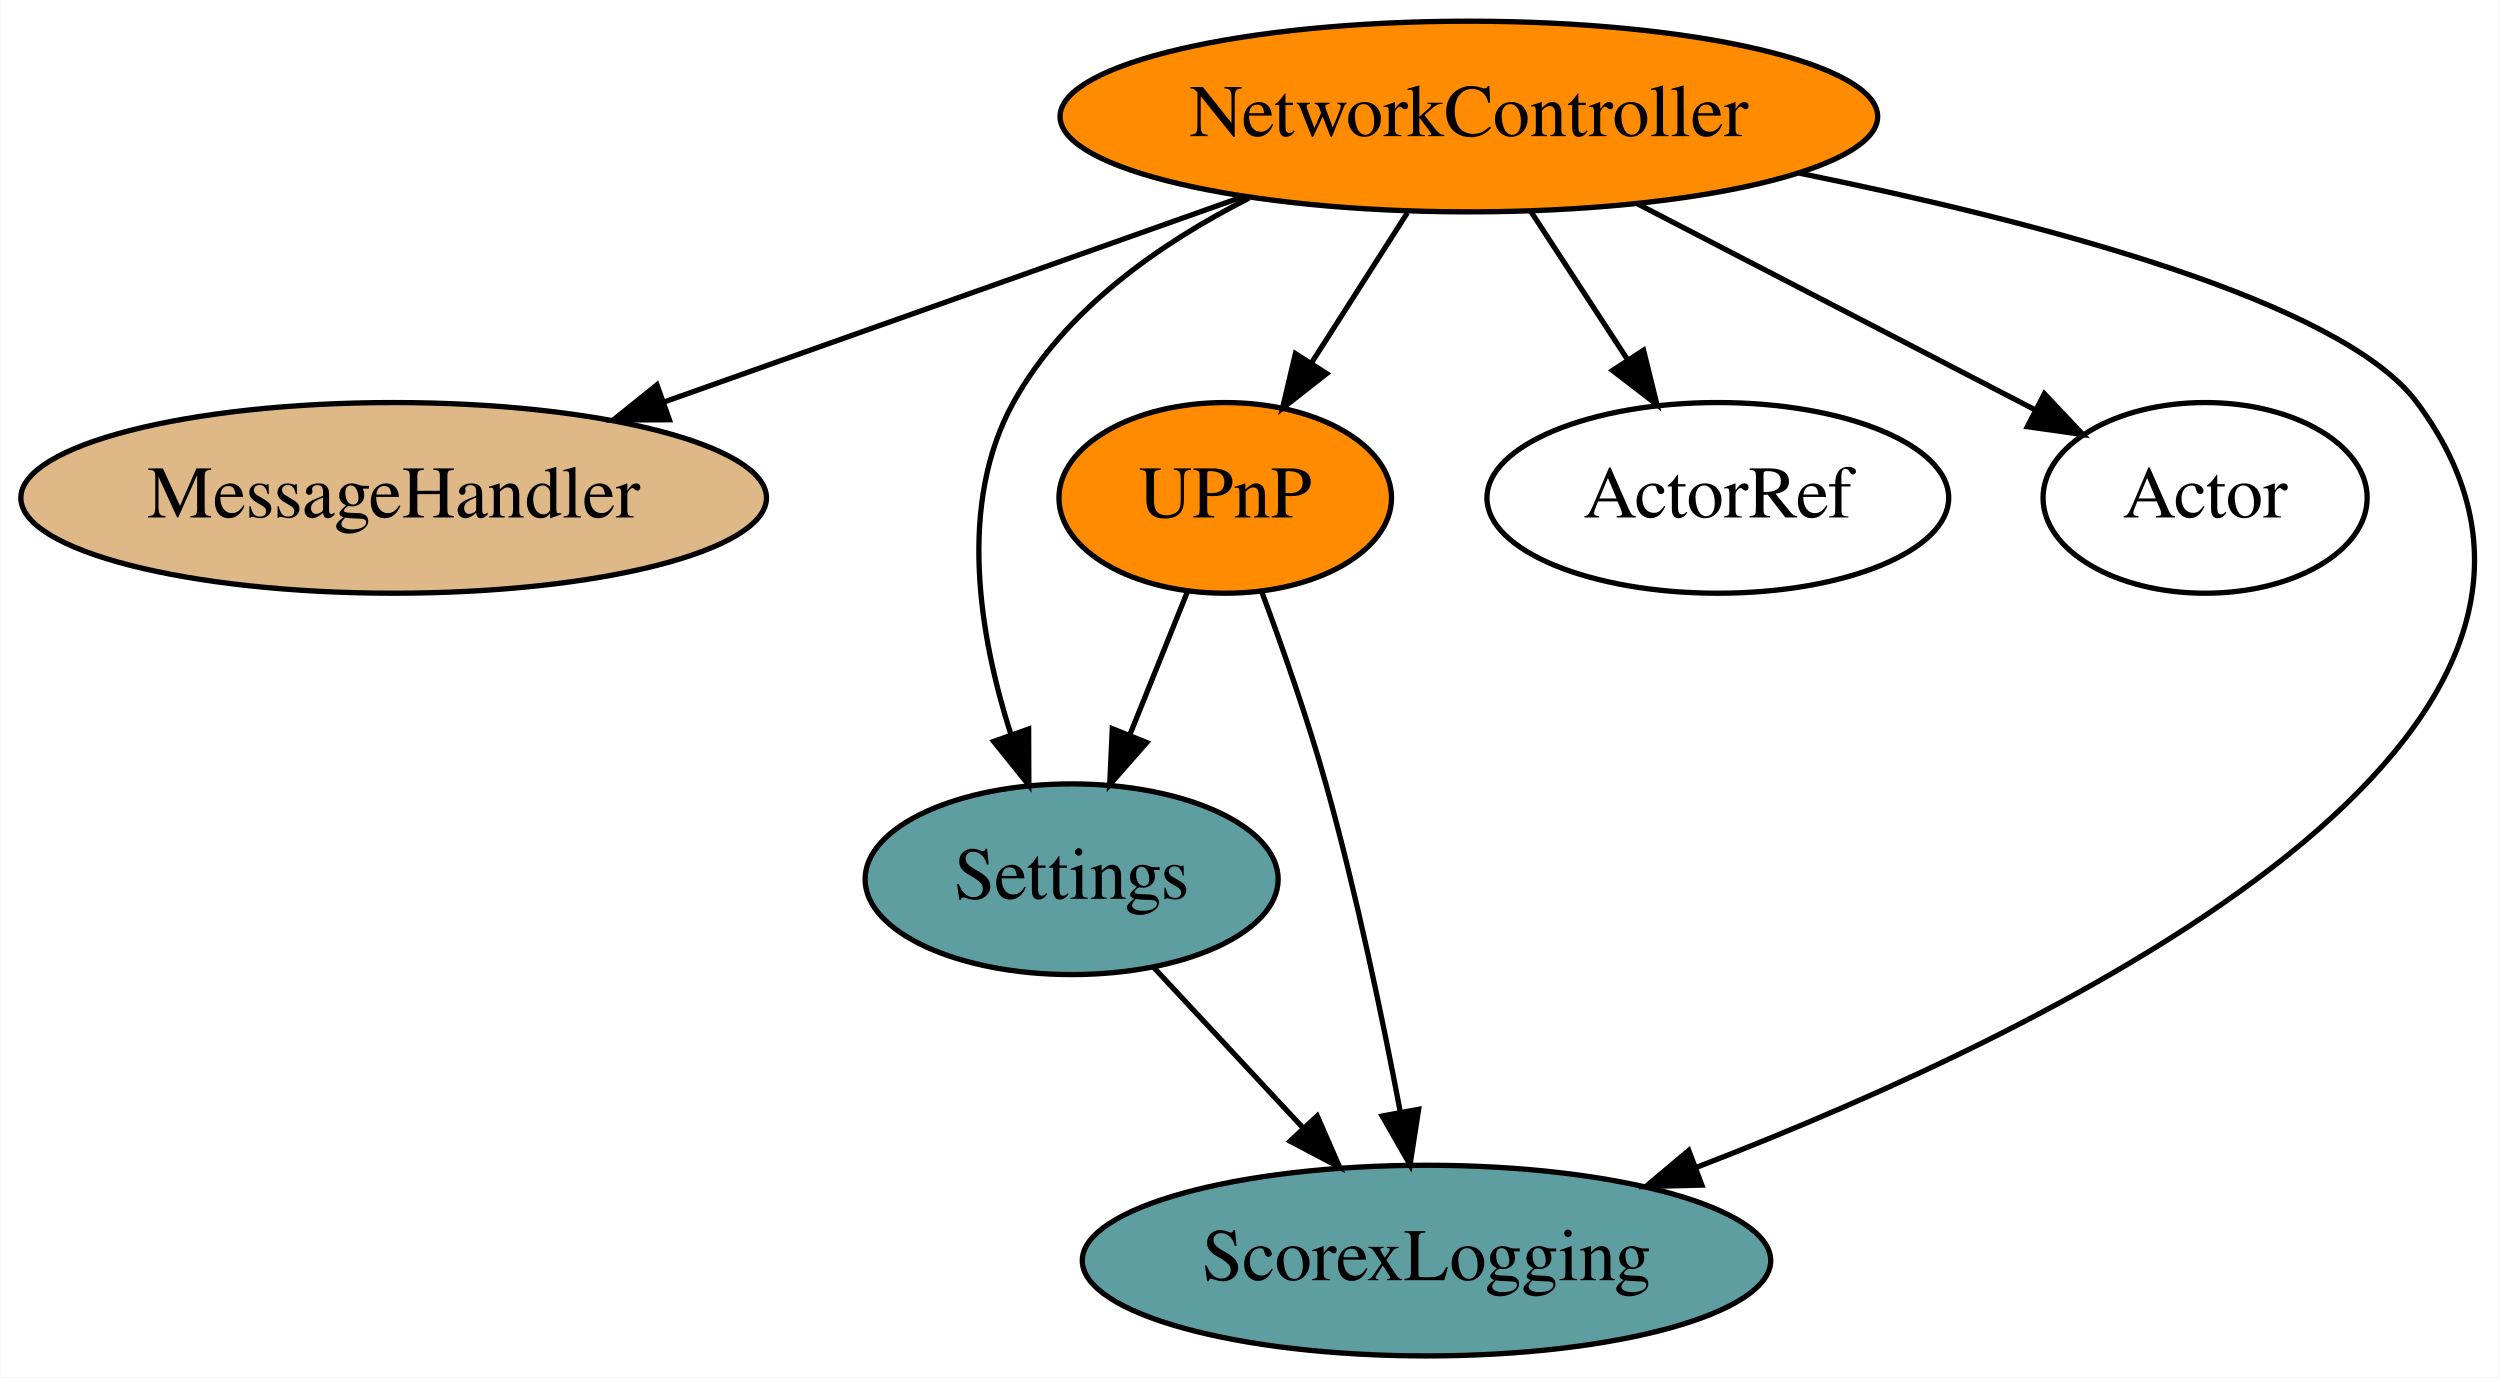
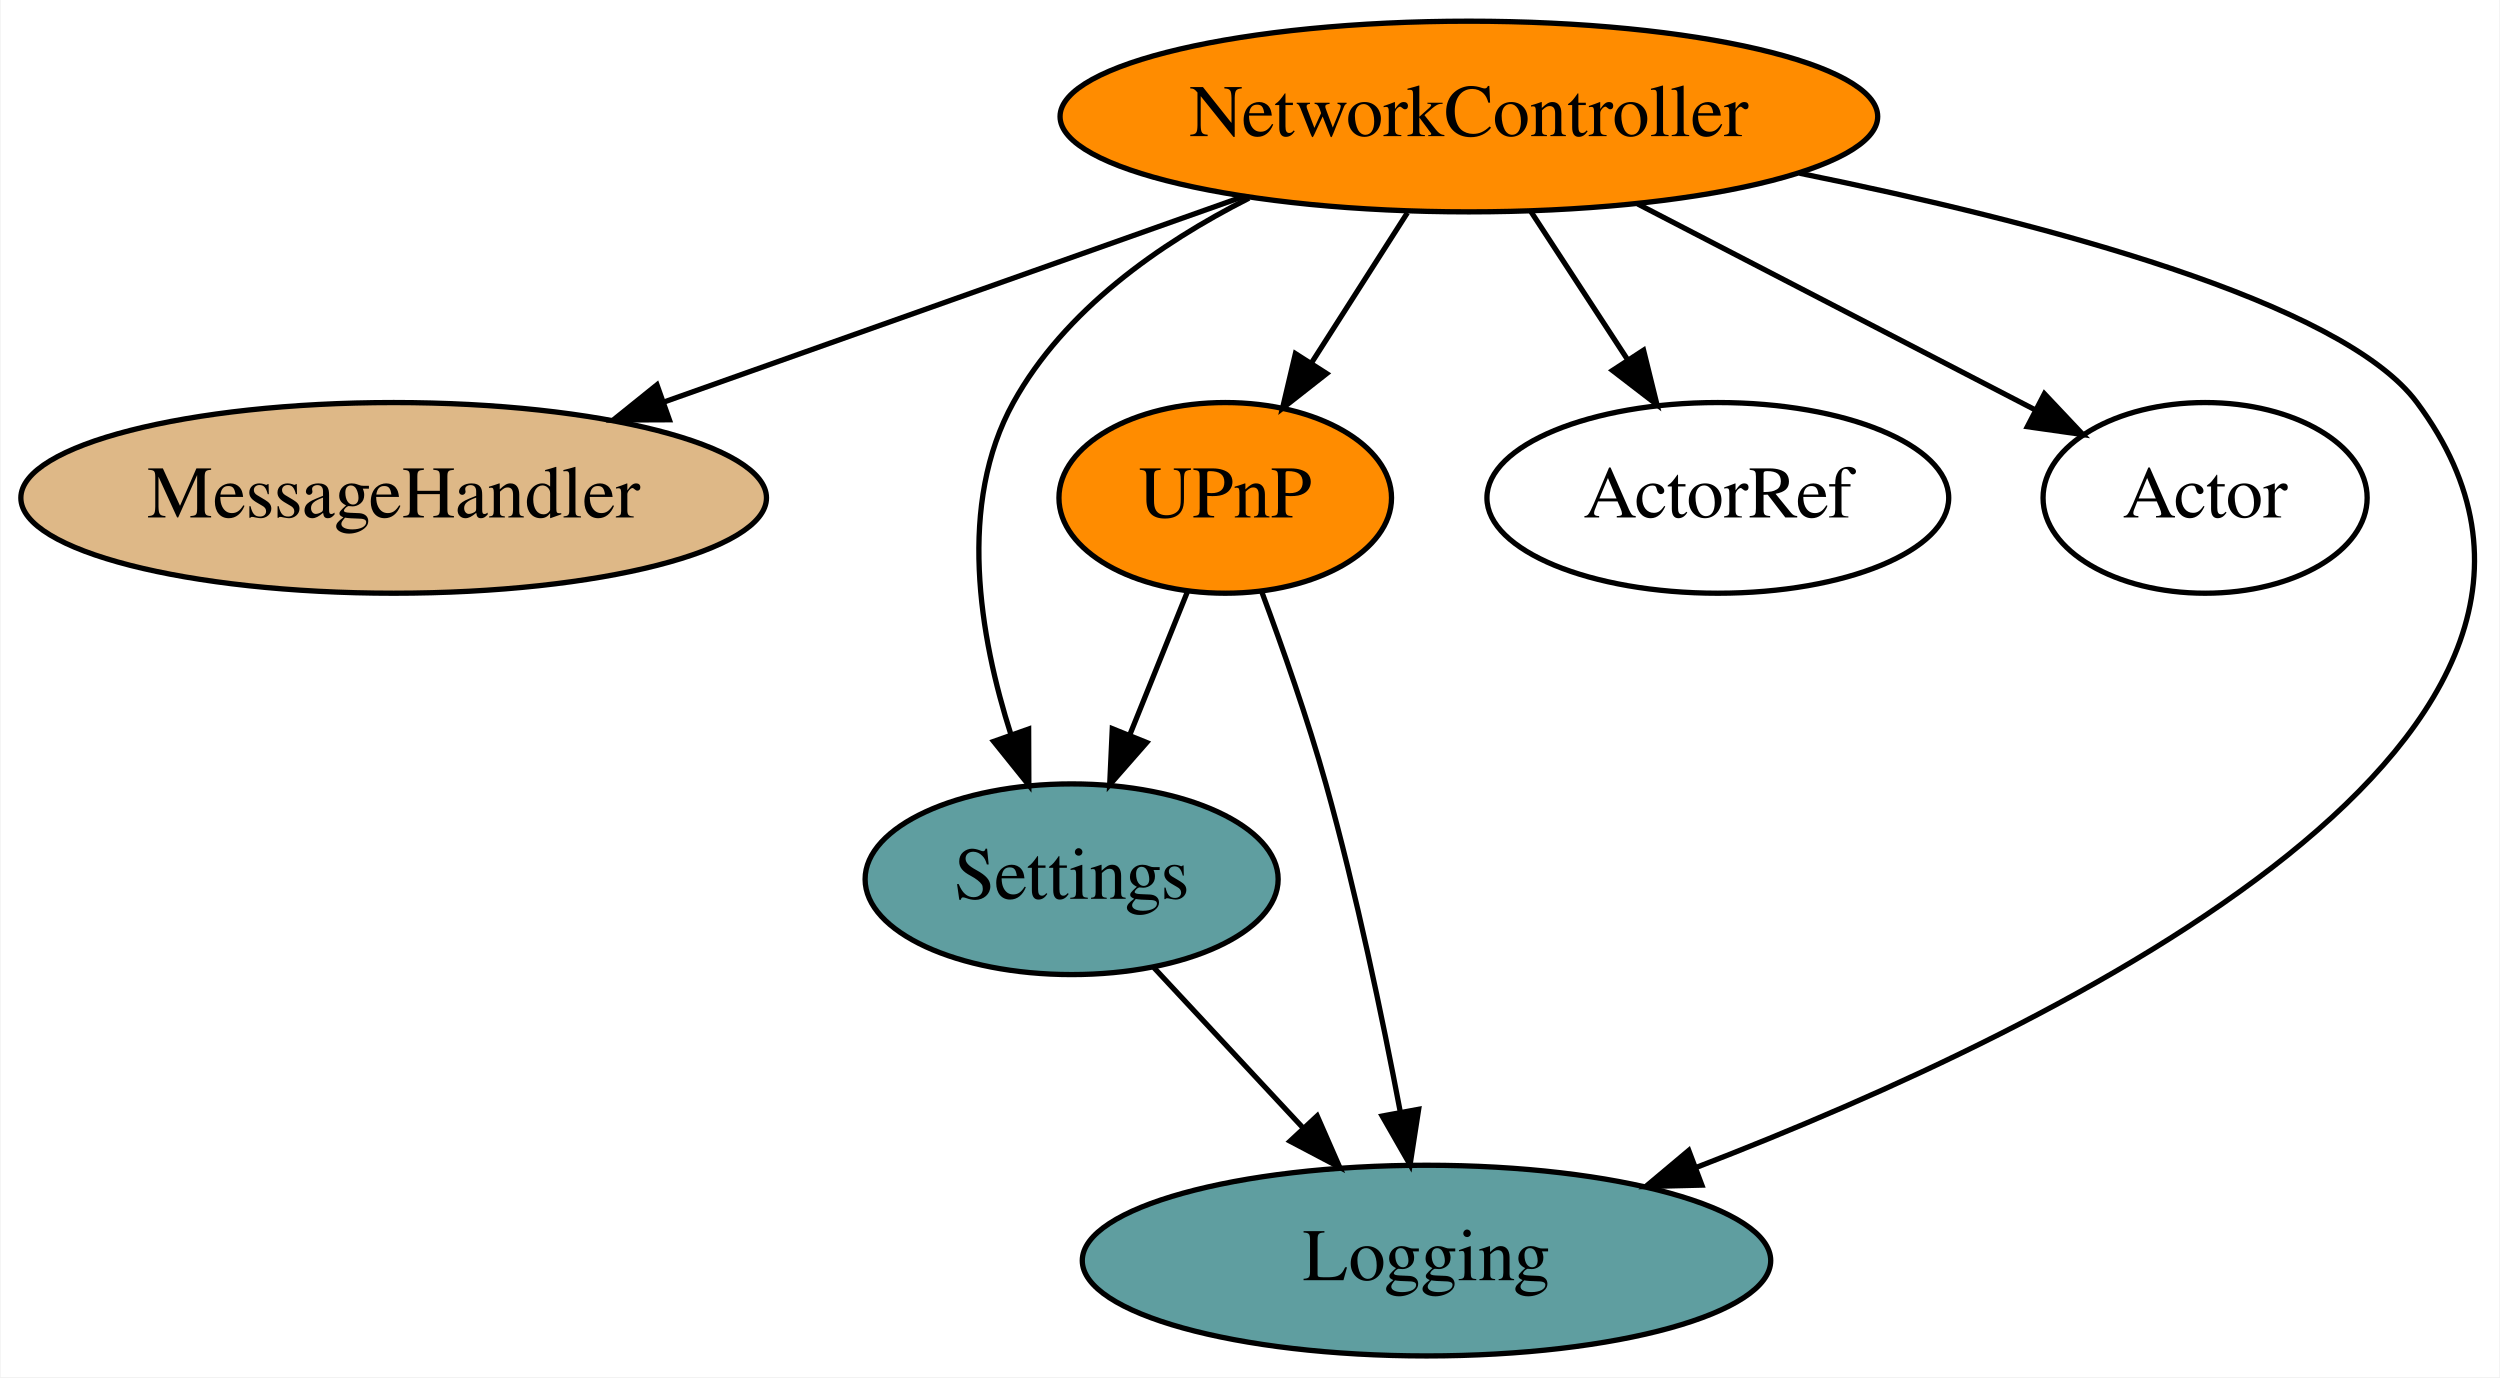
<svg xmlns="http://www.w3.org/2000/svg" width="472pt" height="260pt" viewBox="0.00 0.00 471.74 260.00">
  <g id="graph0" class="graph" transform="scale(1 1) rotate(0) translate(4 256)">
    <polygon fill="#ffffff" stroke="transparent" points="-4,4 -4,-256 467.736,-256 467.736,4 -4,4" />
    <g id="node1" class="node">
      <ellipse fill="#deb887" stroke="#000000" cx="70.194" cy="-162" rx="70.388" ry="18" />
      <text text-anchor="middle" x="70.194" y="-158.3" font-family="Times,serif" font-size="14.00" fill="#000000">MessageHandler</text>
    </g>
    <g id="node2" class="node">
      <ellipse fill="#ff8c00" stroke="#000000" cx="273.194" cy="-234" rx="77.187" ry="18" />
      <text text-anchor="middle" x="273.194" y="-230.3" font-family="Times,serif" font-size="14.00" fill="#000000">NetworkController</text>
    </g>
    <g id="edge2" class="edge">
      <path fill="none" stroke="#000000" d="M230.638,-218.906C198.787,-207.61 155.086,-192.11 121.335,-180.139" />
      <polygon fill="#000000" stroke="#000000" points="122.246,-176.748 111.652,-176.704 119.906,-183.346 122.246,-176.748" />
    </g>
    <g id="node3" class="node">
      <ellipse fill="#5f9ea0" stroke="#000000" cx="198.194" cy="-90" rx="38.993" ry="18" />
      <text text-anchor="middle" x="198.194" y="-86.3" font-family="Times,serif" font-size="14.00" fill="#000000">Settings</text>
    </g>
    <g id="edge1" class="edge">
      <path fill="none" stroke="#000000" d="M231.693,-218.596C214.719,-209.999 196.833,-197.435 187.194,-180 176.606,-160.849 180.761,-135.958 186.769,-117.208" />
      <polygon fill="#000000" stroke="#000000" points="190.075,-118.358 190.113,-107.763 183.476,-116.021 190.075,-118.358" />
    </g>
    <g id="node4" class="node">
      <ellipse fill="#ff8c00" stroke="#000000" cx="227.194" cy="-162" rx="31.396" ry="18" />
      <text text-anchor="middle" x="227.194" y="-158.3" font-family="Times,serif" font-size="14.00" fill="#000000">UPnP</text>
    </g>
    <g id="edge3" class="edge">
      <path fill="none" stroke="#000000" d="M261.586,-215.831C256.1,-207.244 249.457,-196.847 243.478,-187.488" />
      <polygon fill="#000000" stroke="#000000" points="246.341,-185.469 238.008,-178.926 240.442,-189.238 246.341,-185.469" />
    </g>
    <g id="node5" class="node">
      <ellipse fill="none" stroke="#000000" cx="320.194" cy="-162" rx="43.592" ry="18" />
      <text text-anchor="middle" x="320.194" y="-158.3" font-family="Times,serif" font-size="14.00" fill="#000000">ActorRef</text>
    </g>
    <g id="edge4" class="edge">
      <path fill="none" stroke="#000000" d="M284.812,-216.202C290.333,-207.745 297.041,-197.469 303.126,-188.147" />
      <polygon fill="#000000" stroke="#000000" points="306.174,-189.88 308.709,-179.593 300.312,-186.054 306.174,-189.88" />
    </g>
    <g id="node6" class="node">
      <ellipse fill="none" stroke="#000000" cx="412.194" cy="-162" rx="30.595" ry="18" />
      <text text-anchor="middle" x="412.194" y="-158.3" font-family="Times,serif" font-size="14.00" fill="#000000">Actor</text>
    </g>
    <g id="edge5" class="edge">
      <path fill="none" stroke="#000000" d="M305.083,-217.482C327.526,-205.857 357.455,-190.354 379.971,-178.691" />
      <polygon fill="#000000" stroke="#000000" points="381.854,-181.657 389.124,-173.95 378.634,-175.442 381.854,-181.657" />
    </g>
    <g id="node7" class="node">
      <ellipse fill="#5f9ea0" stroke="#000000" cx="265.194" cy="-18" rx="64.989" ry="18" />
-       <text text-anchor="middle" x="265.194" y="-14.3" font-family="Times,serif" font-size="14.00" fill="#000000">ScorexLogging</text>
+       <text text-anchor="middle" x="265.194" y="-14.3" font-family="Times,serif" font-size="14.00" fill="#000000">Logging</text>
    </g>
    <g id="edge6" class="edge">
      <path fill="none" stroke="#000000" d="M335.644,-223.289C381.444,-214.012 438.015,-199.087 452.194,-180 498.49,-117.676 386.191,-62.602 316.17,-35.609" />
      <polygon fill="#000000" stroke="#000000" points="317.183,-32.25 306.591,-31.988 314.708,-38.798 317.183,-32.25" />
    </g>
    <g id="edge9" class="edge">
      <path fill="none" stroke="#000000" d="M213.733,-73.301C222.112,-64.296 232.619,-53.005 241.951,-42.977" />
      <polygon fill="#000000" stroke="#000000" points="244.554,-45.318 248.804,-35.613 239.429,-40.55 244.554,-45.318" />
    </g>
    <g id="edge7" class="edge">
      <path fill="none" stroke="#000000" d="M220.025,-144.202C216.749,-136.067 212.794,-126.25 209.157,-117.218" />
      <polygon fill="#000000" stroke="#000000" points="212.363,-115.811 205.38,-107.843 205.87,-118.426 212.363,-115.811" />
    </g>
    <g id="edge8" class="edge">
      <path fill="none" stroke="#000000" d="M234.12,-144.187C238.012,-133.749 242.762,-120.249 246.194,-108 251.93,-87.529 256.838,-64.011 260.228,-46.151" />
      <polygon fill="#000000" stroke="#000000" points="263.711,-46.567 262.09,-36.097 256.828,-45.292 263.711,-46.567" />
    </g>
  </g>
</svg>
